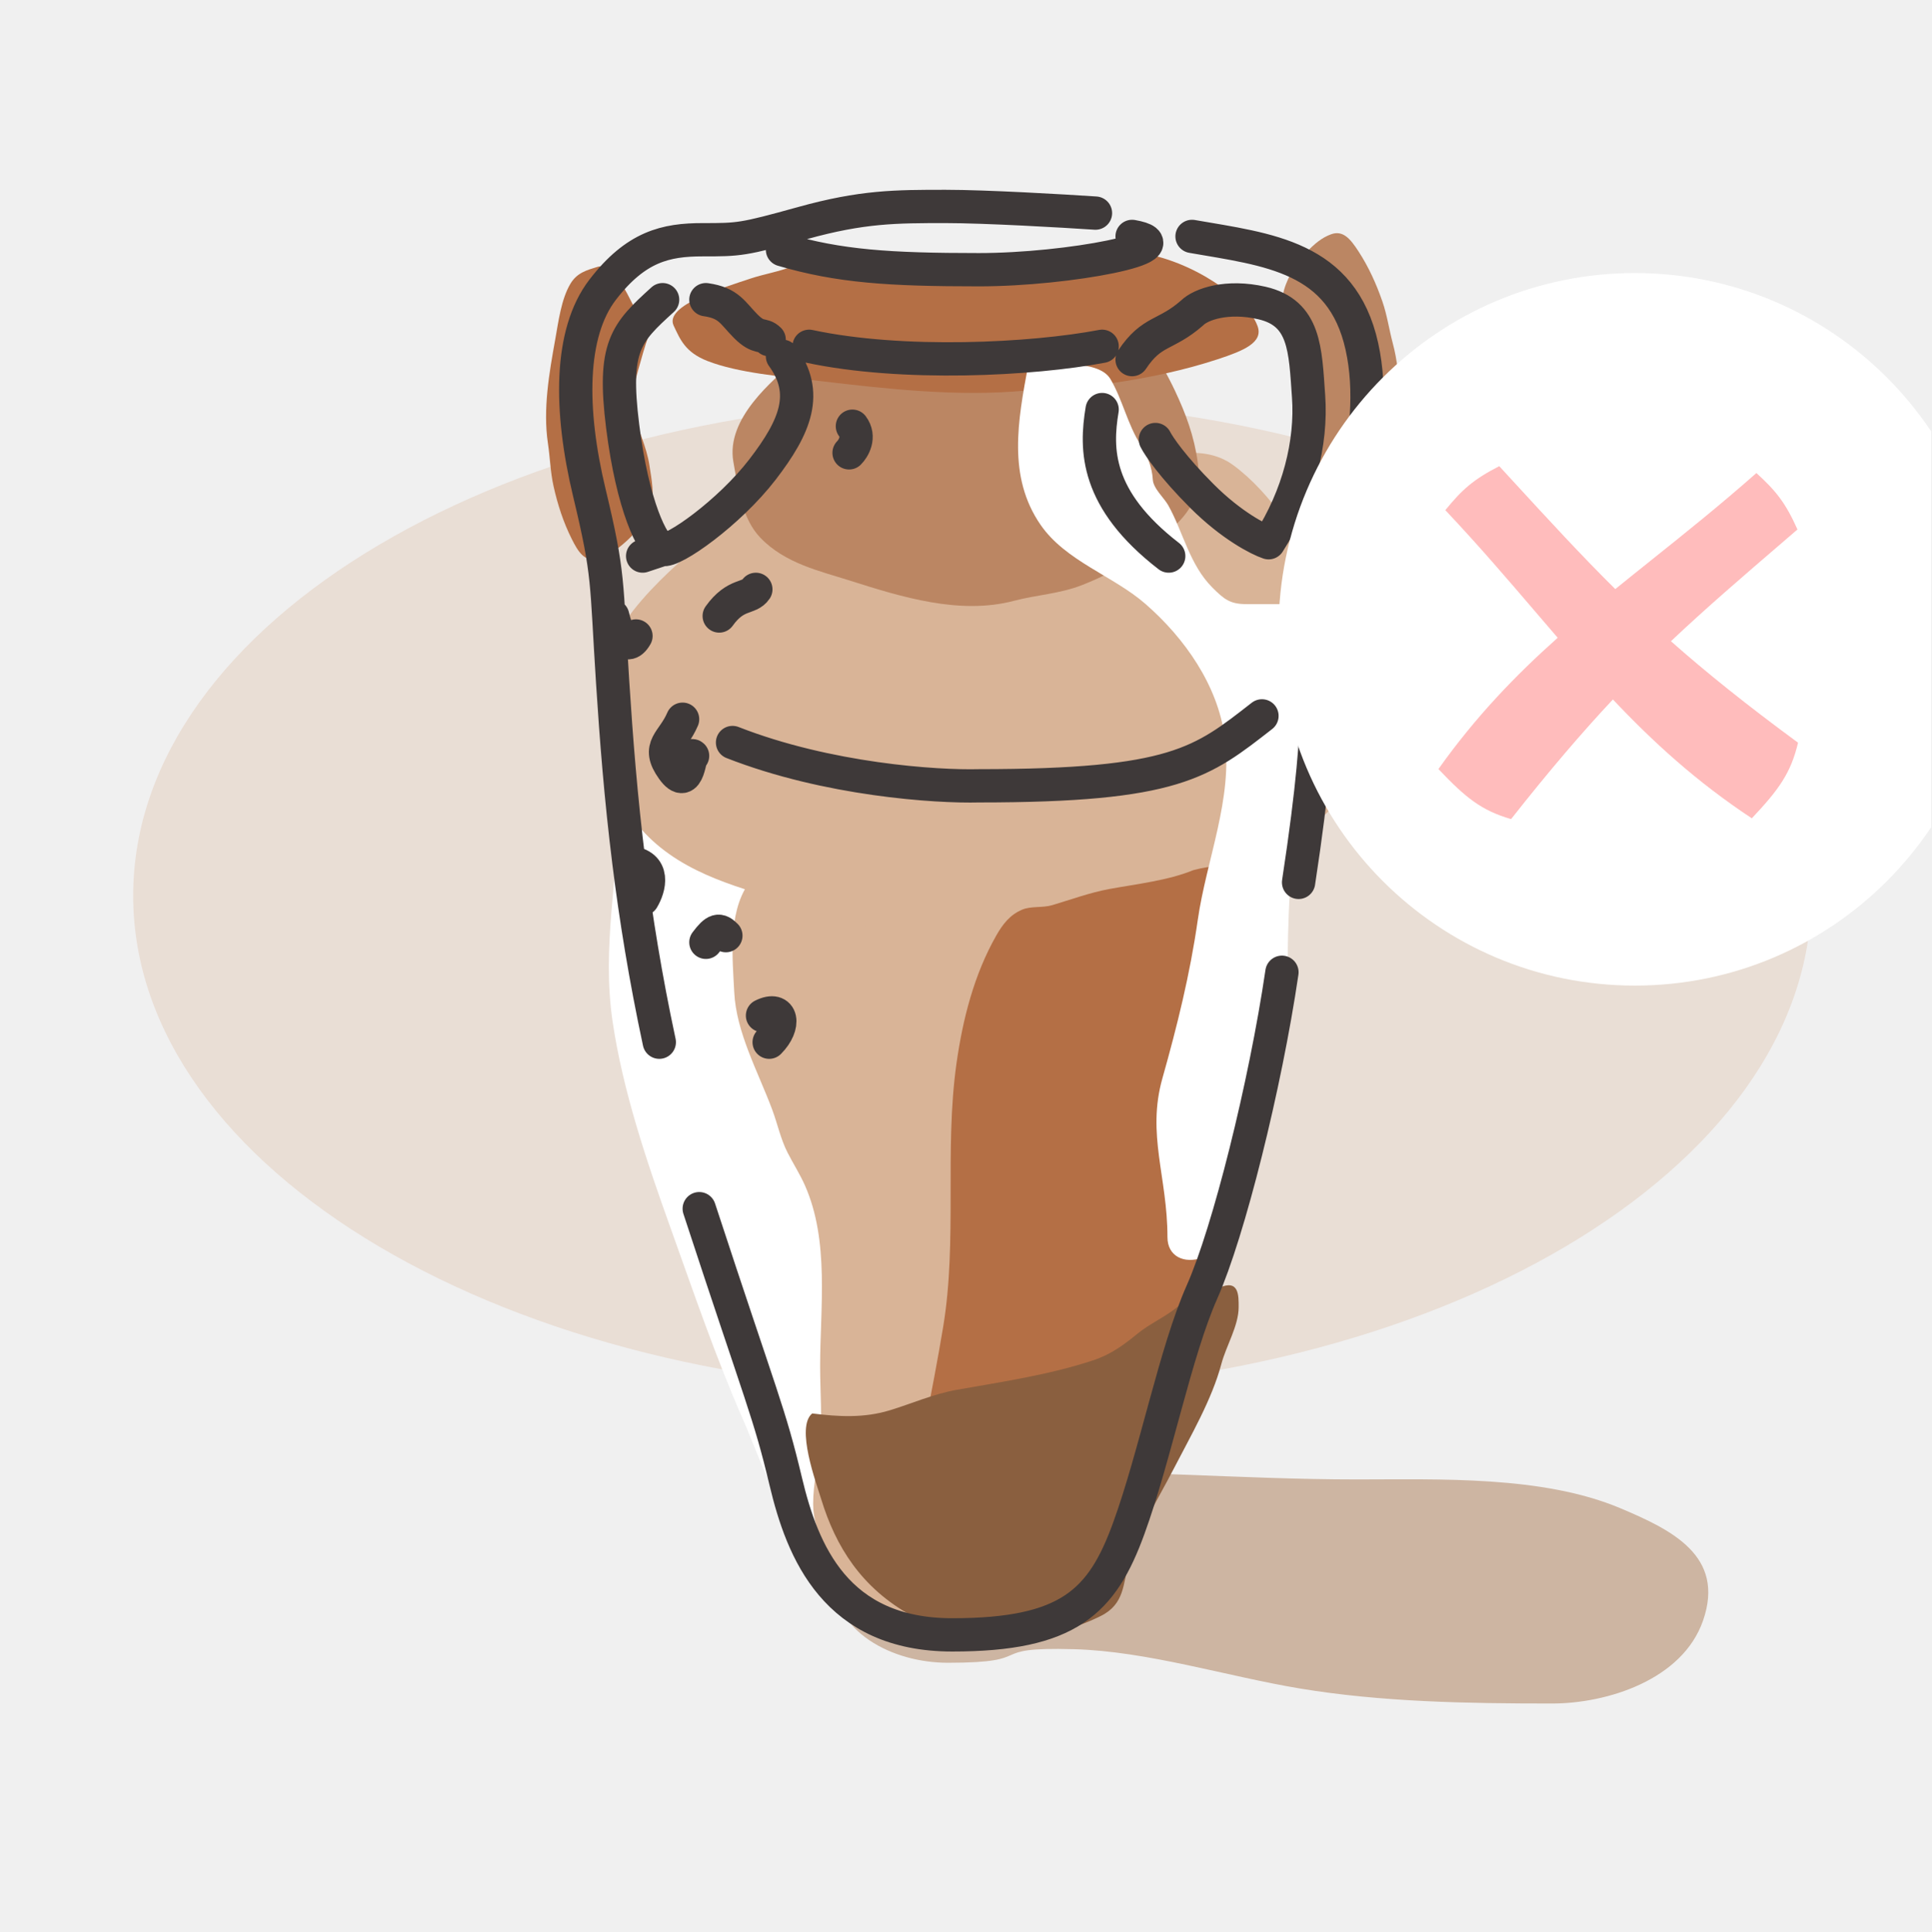
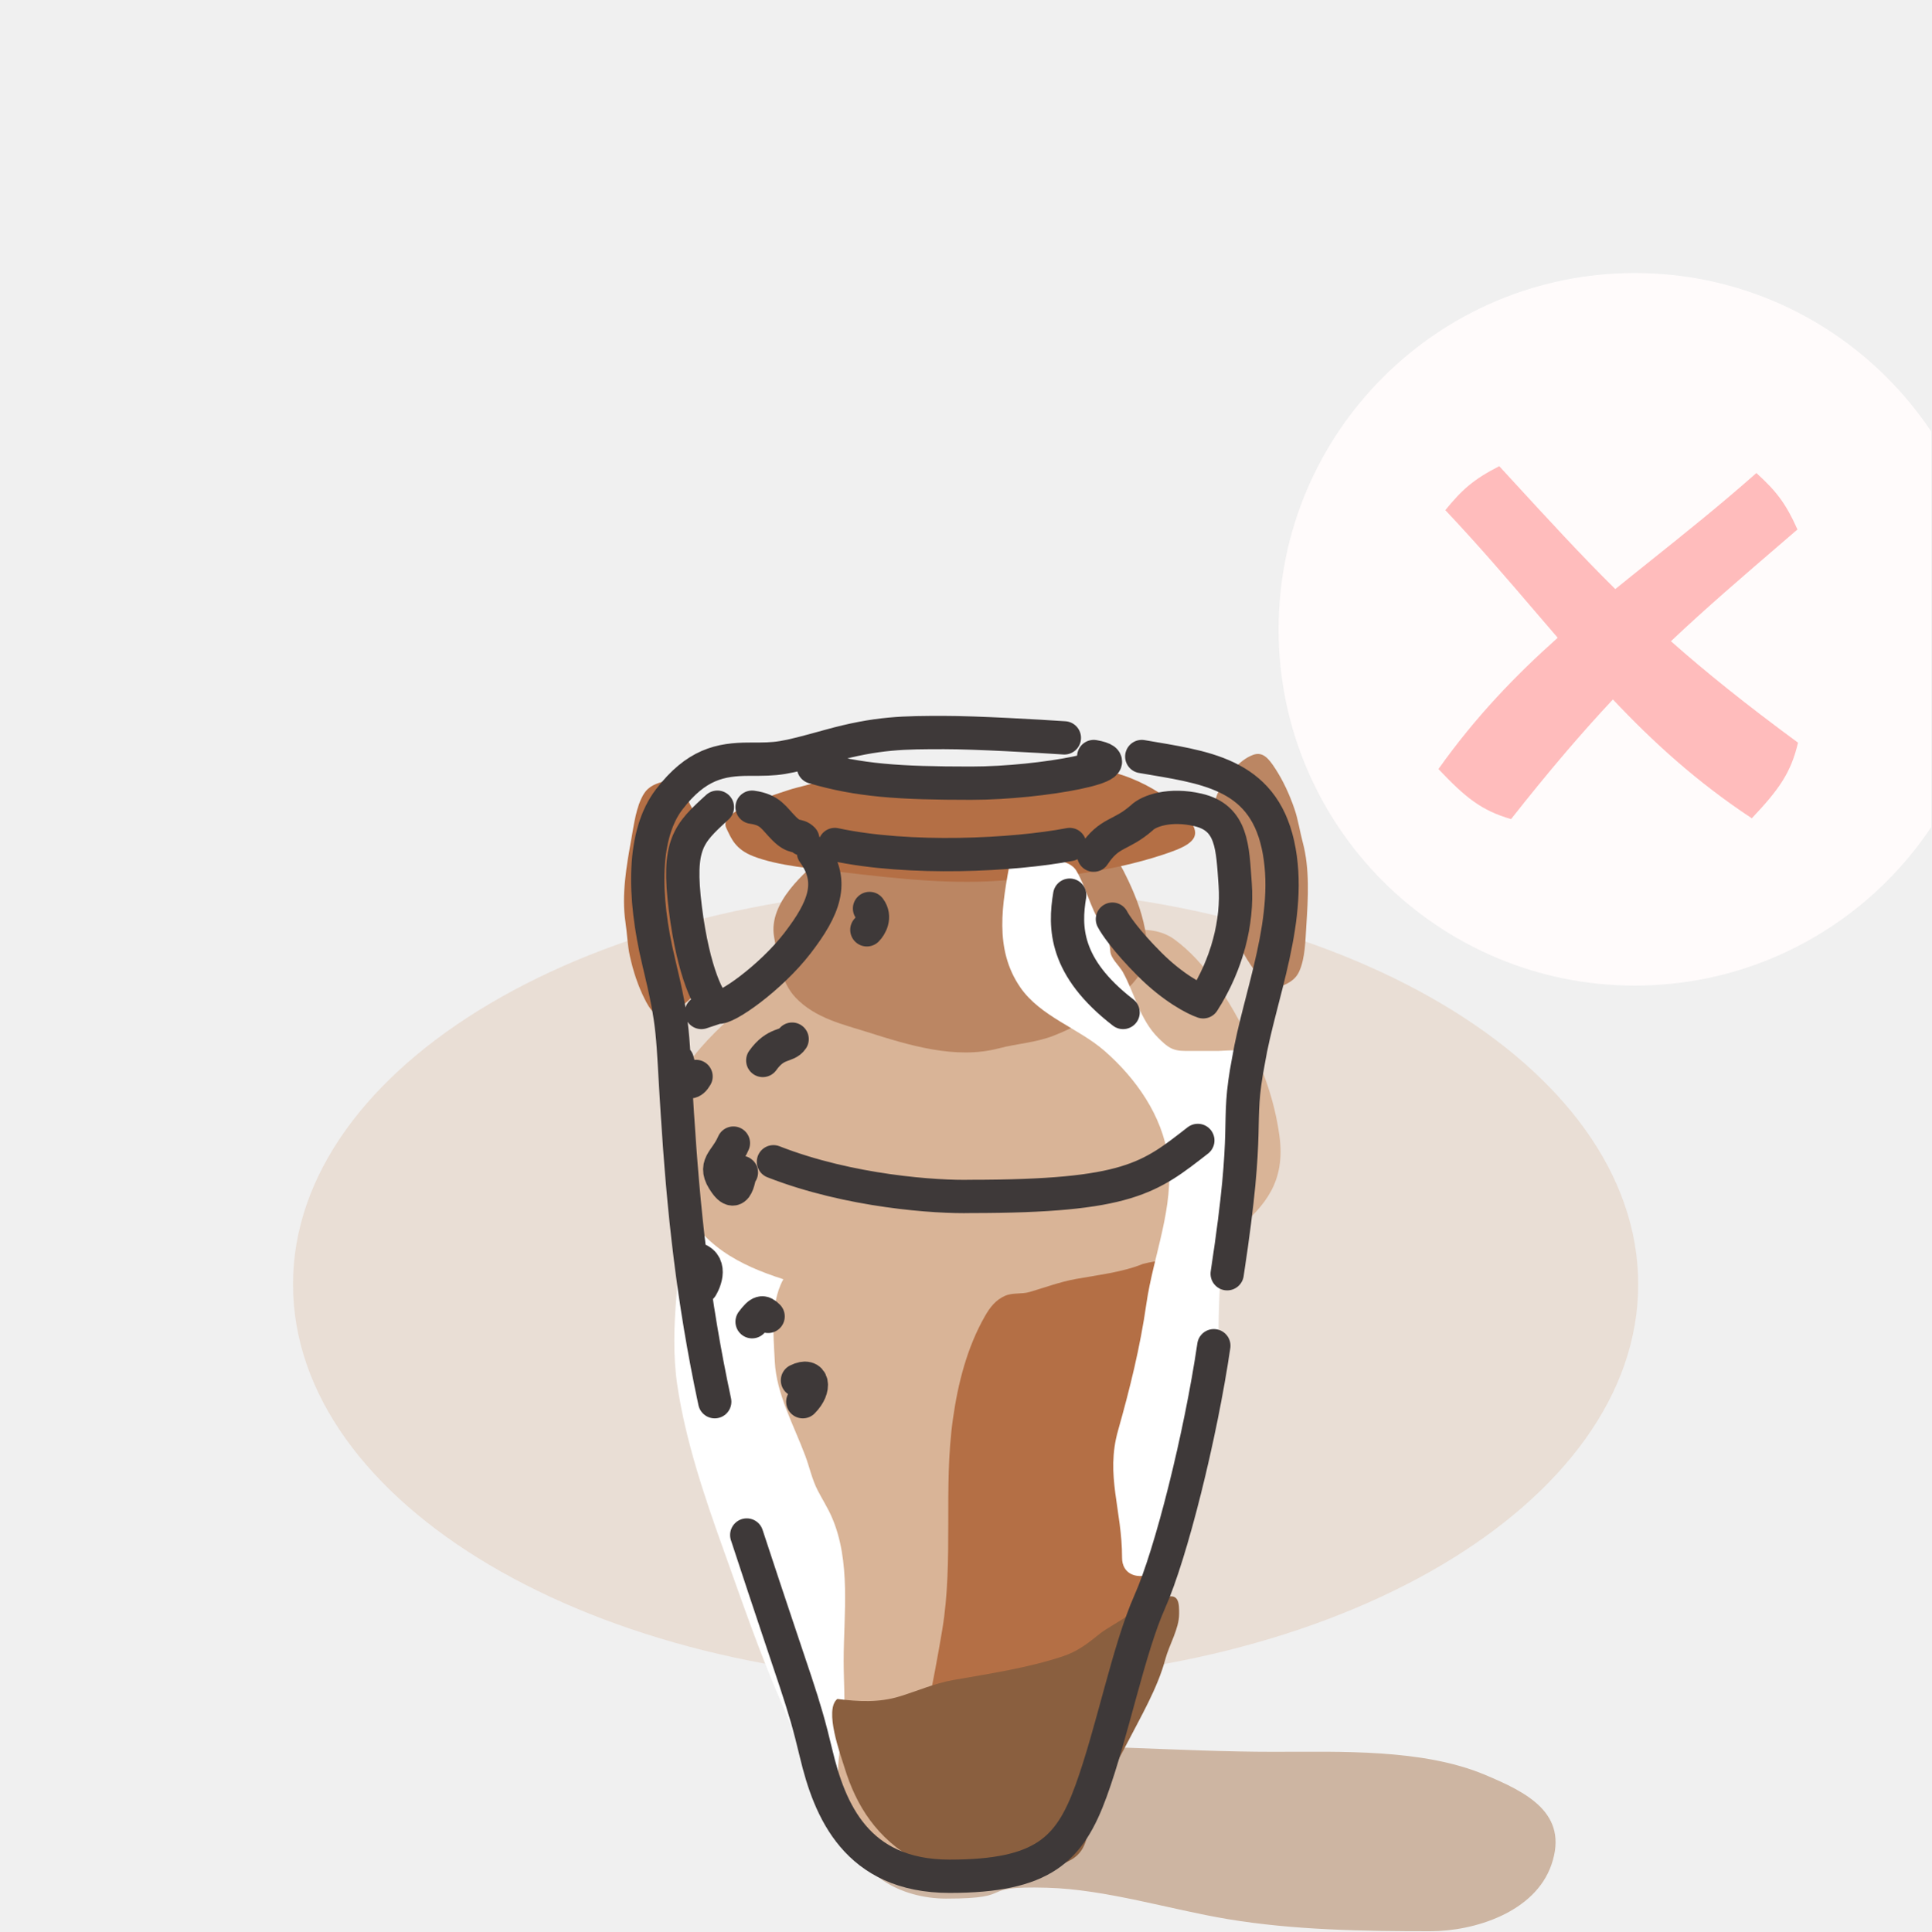
<svg xmlns="http://www.w3.org/2000/svg" width="290" height="290" viewBox="0 0 290 290" fill="none">
  <g clip-path="url(#clip0)">
-     <ellipse opacity="0.3" cx="146" cy="134.5" rx="126" ry="74.5" fill="#D9B497" />
-     <path d="M91.985 153.368C90.348 142.233 92.819 131.491 93.029 120.352C94.559 120.352 95.929 119.517 97.414 119.517C98.701 119.517 101.692 119.112 102.843 118.473C103.654 118.022 105.058 118.082 105.999 117.847C107.336 117.512 108.285 116.633 109.734 116.594C112.725 116.513 116.467 116.09 118.597 118.635C121.367 121.948 123.167 125.945 125.835 129.354C128.64 132.938 131.124 136.813 133.283 140.816C137.061 147.82 138.293 156.821 138.782 164.62C139.168 170.787 139.086 176.938 138.341 183.065C137.472 190.208 136.392 197.242 135.209 204.34C133.99 211.653 133.765 220.136 129.965 226.66C128.359 229.417 125.598 234.738 121.845 231.95C119.242 230.016 118.501 227.378 116.833 224.757C114.692 221.392 113.254 216.973 111.636 213.296C107.427 203.729 104.168 194.078 100.639 184.248C97.093 174.371 93.511 163.745 91.985 153.368Z" fill="white" />
-     <path d="M161.254 247.649C147.48 247.266 156.185 249.688 142.334 249.688C134.066 249.688 125 245.129 125 236.433C125 225.292 141.116 221.454 150.264 221.139C168.123 220.523 186.028 222.158 203.738 222.158C216.085 222.158 231.645 221.566 243.277 226.463C251.009 229.719 259.101 233.634 255.739 243.344C252.652 252.263 241.313 255.806 233.081 255.806C220.532 255.806 207.494 255.601 195.128 253.54C184.161 251.712 172.342 247.957 161.254 247.649Z" fill="#CDB5A2" />
-     <path d="M112.315 132.787C113.931 130.388 116.229 130.634 118.958 130.634C119.495 129.711 122.201 129.583 123.309 129.365C126.833 128.673 130.813 129.073 134.264 129.666C137.124 130.157 140.325 129.875 143.238 130.1C146.2 130.329 148.92 130.764 151.746 131.535C153.975 132.143 155.777 133.627 157.34 135.074C158.141 135.815 157.798 137.495 157.768 138.445C157.717 140.016 156.579 142.025 156.019 143.552C155.167 145.879 154.995 148.404 154.193 150.762C151.597 158.4 149.321 166.054 147.628 173.895C146.273 180.172 144.358 186.265 144.481 192.688C144.519 194.642 145.27 196.585 145.53 198.529C146.007 202.085 146.171 205.635 146.23 209.211C146.349 216.562 149.165 227.172 157.787 230.658C160.252 231.655 163.898 232.903 162.798 235.949C162.1 237.882 159.815 240.045 157.748 241.022C153.06 243.238 146.516 242.992 141.354 242.992C135.973 242.992 131.845 241.642 128.243 238.052C124.879 234.699 122.105 230.32 122.105 225.851C122.105 222.744 122.849 219.821 123.134 216.755C123.49 212.932 123.154 208.988 123.154 205.155C123.154 196.384 124.584 186.361 120.862 177.984C120.12 176.315 119.115 174.742 118.278 173.11C117.225 171.057 116.763 168.786 115.967 166.651C113.828 160.917 110.557 155.063 110.256 148.993C110.008 143.991 109.287 137.281 112.315 132.787Z" fill="#D9B497" />
-     <path d="M130.674 78.022C125.275 75.36 122.076 73.833 116.828 70.573C115.587 71.455 114.576 73.755 113.412 75.077C111.066 77.742 107.904 79.133 105.3 81.486C100.063 86.217 88.314 95.656 90.204 106.384C91.456 113.495 92.427 120.456 96.822 125.091C102.896 131.498 111.625 133.39 118.871 135.7C131.795 139.82 146.105 144.236 159.403 140.723C165.015 139.241 170.72 138.995 176.237 136.826C183.561 133.946 190.499 129.929 196.976 124.182C201.998 119.725 205.99 115.358 204.783 106.601C203.867 99.957 201.795 94.479 199.171 88.89C195.661 81.415 190.83 73.983 185.173 69.837C180.217 66.205 173.318 68.853 168.216 70.184C160.522 72.19 154.145 78.565 146.685 81.009C141.336 82.762 135.692 80.496 130.674 78.022Z" fill="#D9B497" />
-     <path d="M134.758 52.094C131.472 50.476 129.524 49.547 126.33 47.565C125.575 48.101 124.959 49.499 124.251 50.303C122.823 51.924 120.898 52.77 119.313 54.201C116.125 57.078 108.974 62.818 110.124 69.342C110.886 73.666 111.477 77.899 114.152 80.718C117.849 84.614 123.163 85.764 127.574 87.169C135.441 89.674 144.151 92.36 152.245 90.224C155.661 89.322 159.134 89.173 162.492 87.854C166.95 86.102 171.173 83.66 175.116 80.165C178.173 77.454 180.602 74.799 179.868 69.474C179.311 65.434 178.049 62.102 176.452 58.704C174.316 54.157 171.375 49.639 167.931 47.117C164.915 44.909 160.715 46.519 157.61 47.328C152.927 48.548 149.045 52.425 144.504 53.911C141.248 54.977 137.813 53.599 134.758 52.094Z" fill="#BB8663" />
-     <path d="M132.124 40.844C127.993 40.089 125.545 39.655 121.529 38.73C120.579 38.98 119.806 39.633 118.915 40.008C117.12 40.764 114.7 41.159 112.708 41.827C108.701 43.17 99.71 45.848 101.156 48.893C102.114 50.911 102.857 52.886 106.22 54.202C110.868 56.02 117.547 56.557 123.093 57.212C132.982 58.381 143.933 59.635 154.108 58.638C158.402 58.217 162.768 58.147 166.99 57.532C172.595 56.715 177.903 55.575 182.86 53.944C186.703 52.679 189.757 51.439 188.834 48.954C188.133 47.069 186.548 45.514 184.54 43.928C181.854 41.807 178.157 39.698 173.828 38.521C170.036 37.491 164.757 38.242 160.852 38.62C154.965 39.189 150.085 40.998 144.376 41.692C140.283 42.189 135.964 41.546 132.124 40.844Z" fill="#B46F45" />
-     <path d="M95.833 55.562C96.409 53.497 96.739 52.272 97.444 50.265C97.253 49.79 96.756 49.403 96.47 48.958C95.894 48.06 95.593 46.85 95.084 45.854C94.061 43.85 92.02 39.355 89.701 40.078C88.163 40.557 86.658 40.928 85.656 42.61C84.271 44.934 83.862 48.274 83.362 51.046C82.472 55.991 81.517 61.466 82.276 66.554C82.597 68.701 82.65 70.884 83.119 72.995C83.741 75.797 84.61 78.452 85.853 80.93C86.816 82.851 87.76 84.379 89.654 83.917C91.09 83.567 92.275 82.774 93.483 81.77C95.1 80.427 96.706 78.579 97.603 76.414C98.388 74.518 97.816 71.878 97.528 69.926C97.094 66.983 95.716 64.543 95.187 61.688C94.808 59.642 95.298 57.482 95.833 55.562Z" fill="#B46F45" />
-     <path d="M196.931 64.055C196.592 66.173 196.402 67.426 195.929 69.501C196.172 69.951 196.71 70.279 197.044 70.689C197.718 71.516 198.153 72.684 198.771 73.617C200.014 75.492 202.549 79.728 204.773 78.748C206.246 78.098 207.699 77.559 208.505 75.775C209.619 73.31 209.649 69.945 209.832 67.134C210.158 62.12 210.489 56.572 209.16 51.603C208.599 49.505 208.299 47.343 207.595 45.298C206.66 42.584 205.497 40.045 203.982 37.723C202.808 35.922 201.697 34.512 199.868 35.184C198.48 35.694 197.393 36.616 196.306 37.75C194.851 39.267 193.464 41.285 192.817 43.537C192.251 45.51 193.118 48.068 193.624 49.975C194.388 52.85 196.033 55.119 196.881 57.896C197.488 59.886 197.245 62.087 196.931 64.055Z" fill="#BB8663" />
-     <path d="M166.612 133.491C170.646 132.751 175.423 132.217 179.194 130.665C184.959 129.139 188.259 130.603 189.188 131.525C189.188 138.23 188.616 144.557 186.476 150.963C185.126 155.004 184.668 158.728 184.668 163.004C184.668 172.086 184.215 180.961 182.182 189.839C181.074 194.674 178.654 198.991 176.883 203.6C175.323 207.661 173.722 211.796 171.986 215.788C168.753 223.224 166 231.063 161.715 238.003C159.366 241.807 152.288 243.095 148.154 243.655C143.365 244.304 138.343 244.471 135.673 240.116C134.143 237.621 135.64 231.514 136.075 229.009C137.798 219.079 139.976 209.214 141.625 199.275C143.79 186.221 141.786 172.722 143.634 159.662C144.569 153.053 146.266 146.338 149.611 140.47C150.565 138.796 151.639 137.388 153.453 136.612C154.825 136.024 156.53 136.36 157.998 135.924C160.846 135.078 163.687 134.028 166.612 133.491Z" fill="#B46F45" />
-     <path d="M133.6 211.781C129.75 212.952 125.949 212.75 121.963 212.249C119.444 214.307 122.578 222.709 123.32 225.134C125.484 232.21 129.309 238.413 136.857 242.602C145.234 247.253 156.621 246.995 165.317 242.652C168.887 240.869 168.627 237.799 169.478 234.817C170.929 229.736 173.743 225.422 176.201 220.65C178.821 215.565 181.976 210.186 183.407 204.808C184.136 202.067 186 199.091 186 196.283C186 194.553 186.081 192.009 183.015 193.401C180.892 194.365 178.622 194.773 176.774 196.283C174.936 197.785 172.648 198.768 170.805 200.275C168.801 201.912 166.85 203.381 164.172 204.266C157.577 206.445 150.598 207.479 143.67 208.701C140.16 209.32 136.95 210.762 133.6 211.781Z" fill="#8A5F3F" />
-     <path d="M154.391 54.864L154.394 54.85C157.277 54.85 164.91 53.796 166.753 56.929C168.587 60.047 169.31 63.731 171.287 66.805C172.284 68.357 173.005 70.179 173.106 72.003C173.182 73.369 174.805 74.75 175.445 75.902C177.69 79.943 178.623 84.798 182.058 88.232C183.821 89.995 184.712 90.716 187.14 90.716H193.378C193.87 90.716 199.381 90.284 199.586 91.004C199.957 92.302 199.096 94.668 199.096 96.173C199.096 101.083 201.78 105.254 199.875 110.208C198.931 112.663 198.768 115.575 197.94 118.149C197.433 119.729 196.794 121.306 196.497 122.943C196.041 125.448 194.061 127.579 193.898 130.104C193.599 134.73 193.378 139.274 193.378 143.965C193.378 147.126 193.978 150.994 193.089 154.043C192.546 155.907 191.477 157.636 190.779 159.443C189.841 161.872 188.9 163.792 187.66 166.085C186.819 167.641 185.449 169.02 185.061 170.763C184.337 174.023 186.876 177.532 184.863 180.12C182.712 182.885 183.954 187.651 180.623 188.841C177.773 189.858 175.309 188.624 175.309 185.78C175.309 176.719 172.171 170.361 174.55 161.927C176.779 154.024 178.698 146.289 179.863 138.132C181.147 129.143 185.183 119.865 183.906 110.641C182.825 102.833 177.885 95.832 172.038 90.716C167.158 86.446 160.016 84.279 156.242 78.789C151.282 71.575 152.844 63.18 154.391 54.864Z" fill="white" />
-     <path d="M105 181.5C114.5 210.5 115.5 212 118 222.5C120.5 233 125.5 245.5 143 245.5C160.5 245.5 165.501 240.5 169.501 229.5C173.501 218.5 176.501 203 180.501 194C184.501 185 190.001 163 192.501 146M99.001 156.5C96.923 146.803 95.484 137.852 94.44 129.5M164.5 32C159.5 31.667 148 31 142 31C134.5 31 129.5 31 120.5 33.5C111.5 36 111 36 105.5 36C100 36 95.501 37 90.501 43.5C85.501 50 85.501 61.5 88.501 74C91.501 86.5 91.001 87 92.001 102.5C92.539 110.843 93.222 119.765 94.44 129.5M117.5 37.5C126 40 133.5 40.5 147 40.5C160.5 40.5 178.5 37 170 35.5M99.5 45C94 50 92 52 93.5 64C95 76 98 82 99.5 82.5M99.5 82.5C101 83 109.5 77 114.5 70.5C119.5 64 121.5 59 117.5 53.5M99.5 82.5L96.5 83.5M106 45C109.5 45.5 110 47 112 49C114 51 114.5 50 115.5 51M121.5 52C135.5 55 155 54 165.5 52M170 54C173 49.5 175 50.5 179 47C180.333 45.667 184.3 44.3 189.5 45.5C196 47 196 52.5 196.5 59.5C197 66.5 195 74.5 190.5 81.5C189 81 184.9 78.9 180.5 74.5C176.1 70.1 174 67 173.5 66M179 35.5C190.5 37.5 201.5 38.5 204.5 52C207.5 65.5 201 80.5 199 92.5C196.5 105.5 199.5 103 195 132.5M189.5 107.5C180.501 114.5 176.5 118 147 118C140.623 118.167 124.295 117.1 110 111.5M165.5 61.5C164.5 67.5 164.5 75 175.5 83.5M106 141.5C107.5 139.5 108 139.5 109 140.5M115.5 156.5C118 154 117.5 151 114.5 152.5M108 92.5C110.5 89 112.5 90 113.5 88.5M128 64C129.2 65.6 128.167 67.333 127.5 68M102.5 108C101 111.5 98.5 112 101 115.5C103.5 119 103.5 113 104 113.5M95.5 95.5C93.9 98.3 92.5 94.667 92.001 92.5M94.44 129.5C98.488 129.9 97.5 133.333 96.5 135" stroke="#3E3939" stroke-width="5" stroke-linecap="round" stroke-linejoin="round" />
-     <circle cx="245.5" cy="94.5" r="53.5" fill="white" />
+     <ellipse opacity="0.3" cx="145" cy="192.871" rx="101" ry="59.651" fill="#D9B497" />
+     <path d="M101.702 207.978C100.39 199.063 102.371 190.462 102.539 181.543C103.765 181.543 104.864 180.875 106.054 180.875C107.086 180.875 109.483 180.551 110.406 180.039C111.056 179.678 112.182 179.725 112.935 179.537C114.007 179.269 114.768 178.565 115.929 178.534C118.327 178.469 121.327 178.13 123.034 180.169C125.254 182.821 126.697 186.022 128.836 188.751C131.084 191.62 133.075 194.723 134.806 197.928C137.835 203.536 138.822 210.744 139.214 216.988C139.524 221.926 139.458 226.851 138.86 231.757C138.164 237.476 137.298 243.108 136.35 248.792C135.373 254.647 135.192 261.439 132.147 266.663C130.859 268.871 128.646 273.131 125.637 270.898C123.551 269.35 122.957 267.237 121.62 265.139C119.903 262.444 118.751 258.907 117.454 255.962C114.08 248.302 111.468 240.575 108.639 232.704C105.797 224.795 102.925 216.287 101.702 207.978Z" fill="white" />
+     <path d="M157.227 283.469C146.186 283.162 153.164 285.102 142.061 285.102C135.433 285.102 128.167 281.451 128.167 274.488C128.167 265.568 141.085 262.495 148.418 262.242C162.733 261.749 177.086 263.059 191.282 263.059C201.179 263.059 213.652 262.584 222.976 266.506C229.174 269.112 235.66 272.247 232.966 280.022C230.491 287.163 221.402 290 214.803 290C204.743 290 194.293 289.836 184.38 288.186C175.589 286.722 166.115 283.715 157.227 283.469Z" fill="#CDB5A2" />
+     <path d="M117.999 191.5C119.294 189.579 121.136 189.776 123.324 189.776C123.754 189.037 125.923 188.934 126.811 188.76C129.636 188.206 132.826 188.526 135.593 189.001C137.886 189.394 140.451 189.168 142.786 189.348C145.161 189.531 147.341 189.88 149.606 190.497C151.393 190.984 152.837 192.172 154.09 193.331C154.732 193.924 154.458 195.27 154.433 196.03C154.392 197.288 153.48 198.897 153.032 200.119C152.348 201.983 152.211 204.004 151.568 205.892C149.487 212.007 147.662 218.136 146.305 224.414C145.219 229.44 143.684 234.319 143.783 239.462C143.813 241.027 144.415 242.582 144.624 244.139C145.006 246.986 145.138 249.829 145.184 252.692C145.28 258.577 147.538 267.073 154.448 269.864C156.425 270.662 159.347 271.662 158.466 274.1C157.906 275.648 156.074 277.381 154.417 278.163C150.659 279.937 145.414 279.74 141.276 279.74C136.963 279.74 133.654 278.659 130.766 275.784C128.07 273.099 125.846 269.594 125.846 266.015C125.846 263.528 126.442 261.187 126.671 258.732C126.957 255.671 126.687 252.513 126.687 249.444C126.687 242.421 127.834 234.396 124.85 227.688C124.255 226.352 123.45 225.093 122.779 223.786C121.934 222.142 121.564 220.324 120.926 218.615C119.211 214.023 116.589 209.336 116.348 204.476C116.15 200.471 115.571 195.098 117.999 191.5Z" fill="#D9B497" />
+     <path d="M132.715 147.65C128.387 145.518 125.823 144.296 121.616 141.686C120.621 142.392 119.811 144.233 118.878 145.292C116.998 147.425 114.463 148.539 112.375 150.423C108.178 154.212 98.76 161.769 100.274 170.36C101.278 176.053 102.057 181.626 105.579 185.338C110.448 190.467 117.445 191.983 123.254 193.832C133.614 197.131 145.085 200.667 155.744 197.854C160.242 196.667 164.815 196.471 169.238 194.734C175.109 192.428 180.67 189.212 185.862 184.61C189.887 181.041 193.087 177.545 192.12 170.533C191.386 165.213 189.725 160.827 187.622 156.352C184.808 150.366 180.936 144.416 176.401 141.097C172.428 138.189 166.898 140.309 162.809 141.374C156.641 142.981 151.529 148.085 145.549 150.042C141.262 151.445 136.737 149.631 132.715 147.65Z" fill="#D9B497" />
+     <path d="M135.989 126.89C133.355 125.594 131.793 124.851 129.233 123.263C128.627 123.692 128.134 124.812 127.566 125.456C126.422 126.753 124.879 127.431 123.608 128.576C121.053 130.88 115.321 135.476 116.242 140.7C116.853 144.162 117.327 147.551 119.471 149.808C122.435 152.928 126.694 153.849 130.23 154.974C136.536 156.98 143.518 159.13 150.006 157.42C152.744 156.698 155.528 156.578 158.22 155.522C161.794 154.12 165.179 152.164 168.339 149.365C170.789 147.195 172.737 145.069 172.148 140.805C171.702 137.571 170.691 134.903 169.41 132.182C167.698 128.542 165.341 124.924 162.58 122.905C160.162 121.136 156.796 122.426 154.307 123.074C150.553 124.05 147.441 127.154 143.801 128.345C141.191 129.198 138.437 128.094 135.989 126.89Z" fill="#BB8663" />
+     <path d="M133.878 117.882C130.566 117.277 128.603 116.93 125.385 116.189C124.623 116.39 124.003 116.912 123.289 117.213C121.851 117.818 119.911 118.134 118.313 118.669C115.101 119.744 107.895 121.889 109.054 124.327C109.821 125.942 110.417 127.524 113.113 128.577C116.839 130.033 122.193 130.463 126.638 130.988C134.565 131.924 143.343 132.927 151.499 132.129C154.942 131.792 158.441 131.737 161.826 131.244C166.318 130.589 170.573 129.677 174.546 128.371C177.627 127.358 180.075 126.366 179.335 124.376C178.774 122.866 177.503 121.621 175.893 120.351C173.74 118.653 170.777 116.964 167.307 116.022C164.267 115.197 160.035 115.799 156.906 116.101C152.186 116.557 148.275 118.005 143.699 118.561C140.418 118.959 136.956 118.444 133.878 117.882Z" fill="#B46F45" />
+     <path d="M104.787 129.667C105.248 128.013 105.513 127.033 106.078 125.425C105.925 125.045 105.527 124.735 105.297 124.379C104.836 123.66 104.594 122.691 104.187 121.893C103.367 120.289 101.731 116.69 99.871 117.269C98.639 117.652 97.433 117.95 96.629 119.296C95.519 121.157 95.191 123.831 94.79 126.051C94.076 130.01 93.311 134.394 93.92 138.468C94.177 140.187 94.219 141.935 94.595 143.625C95.094 145.869 95.791 147.994 96.787 149.978C97.559 151.517 98.316 152.74 99.834 152.37C100.985 152.09 101.935 151.455 102.903 150.651C104.199 149.576 105.487 148.096 106.205 146.363C106.835 144.844 106.376 142.731 106.145 141.168C105.798 138.811 104.693 136.857 104.269 134.572C103.965 132.933 104.358 131.204 104.787 129.667Z" fill="#B46F45" />
+     <path d="M185.825 136.467C185.554 138.162 185.402 139.166 185.022 140.827C185.217 141.188 185.648 141.45 185.916 141.779C186.456 142.441 186.805 143.376 187.301 144.123C188.297 145.624 190.329 149.016 192.111 148.231C193.292 147.711 194.457 147.279 195.104 145.851C195.996 143.877 196.02 141.183 196.167 138.932C196.428 134.917 196.693 130.475 195.628 126.496C195.178 124.817 194.938 123.085 194.374 121.448C193.624 119.275 192.692 117.242 191.478 115.383C190.536 113.941 189.646 112.812 188.18 113.35C187.068 113.759 186.196 114.496 185.324 115.404C184.159 116.619 183.046 118.235 182.528 120.038C182.074 121.618 182.769 123.666 183.175 125.193C183.787 127.495 185.106 129.312 185.785 131.535C186.272 133.129 186.077 134.891 185.825 136.467Z" fill="#BB8663" />
+     <path d="M161.522 192.064C164.756 191.471 168.585 191.043 171.608 189.801C176.229 188.579 178.875 189.751 179.619 190.489C179.619 195.858 179.161 200.924 177.445 206.053C176.363 209.289 175.996 212.27 175.996 215.694C175.996 222.966 175.633 230.072 174.003 237.18C173.115 241.053 171.175 244.509 169.756 248.199C168.505 251.45 167.222 254.762 165.83 257.958C163.238 263.912 161.032 270.188 157.597 275.745C155.714 278.791 150.041 279.822 146.727 280.271C142.888 280.79 138.862 280.924 136.722 277.438C135.496 275.439 136.696 270.549 137.044 268.544C138.425 260.593 140.171 252.695 141.493 244.736C143.229 234.284 141.622 223.476 143.103 213.018C143.853 207.726 145.213 202.35 147.894 197.651C148.659 196.311 149.521 195.184 150.974 194.562C152.074 194.092 153.441 194.361 154.618 194.011C156.901 193.334 159.178 192.493 161.522 192.064Z" fill="#B46F45" />
+     <path d="M135.061 254.749C131.974 255.687 128.927 255.525 125.732 255.124C123.713 256.772 126.225 263.5 126.82 265.442C128.555 271.107 131.621 276.074 137.671 279.428C144.386 283.151 153.514 282.945 160.485 279.468C163.346 278.04 163.137 275.582 163.82 273.194C164.983 269.126 167.238 265.672 169.209 261.851C171.309 257.78 173.838 253.472 174.985 249.167C175.57 246.972 177.063 244.589 177.063 242.341C177.063 240.956 177.129 238.918 174.671 240.033C172.969 240.805 171.15 241.132 169.668 242.341C168.195 243.543 166.361 244.33 164.883 245.537C163.278 246.847 161.714 248.024 159.566 248.733C154.28 250.477 148.685 251.305 143.133 252.283C140.319 252.779 137.746 253.934 135.061 254.749Z" fill="#8A5F3F" />
+     <path d="M151.726 129.108L151.728 129.097C154.039 129.097 160.158 128.252 161.635 130.761C163.106 133.258 163.685 136.207 165.269 138.669C166.069 139.912 166.646 141.37 166.728 142.831C166.788 143.924 168.09 145.03 168.603 145.952C170.402 149.188 171.15 153.075 173.903 155.825C175.317 157.237 176.031 157.814 177.977 157.814H182.977C183.372 157.814 187.789 157.468 187.954 158.045C188.251 159.084 187.561 160.978 187.561 162.184C187.561 166.115 189.713 169.455 188.186 173.421C187.428 175.387 187.298 177.719 186.635 179.779C186.228 181.044 185.716 182.307 185.477 183.618C185.112 185.623 183.525 187.33 183.394 189.352C183.155 193.056 182.977 196.694 182.977 200.45C182.977 202.981 183.459 206.078 182.746 208.52C182.31 210.012 181.454 211.396 180.894 212.843C180.142 214.788 179.388 216.325 178.394 218.161C177.72 219.407 176.621 220.511 176.311 221.907C175.73 224.517 177.765 227.327 176.152 229.399C174.428 231.613 175.423 235.429 172.753 236.381C170.469 237.196 168.494 236.208 168.494 233.93C168.494 226.676 165.978 221.585 167.885 214.832C169.672 208.504 171.21 202.31 172.144 195.78C173.174 188.582 176.409 181.153 175.385 173.768C174.518 167.516 170.559 161.911 165.871 157.814C161.96 154.395 156.235 152.66 153.209 148.264C149.234 142.488 150.486 135.766 151.726 129.108Z" fill="white" />
+     <path d="M112.135 230.504C119.75 253.724 120.552 254.925 122.556 263.332C124.56 271.739 128.568 281.748 142.596 281.748C156.624 281.748 160.631 277.745 163.838 268.937C167.044 260.129 169.449 247.719 172.655 240.512C175.862 233.306 180.27 215.691 182.274 202.079M107.326 210.487C105.66 202.722 104.507 195.555 103.67 188.868M159.829 110.801C155.822 110.534 146.603 110 141.794 110C135.782 110 131.774 110 124.56 112.002C117.345 114.003 116.945 114.003 112.536 114.003C108.127 114.003 104.52 114.804 100.512 120.009C96.504 125.213 96.504 134.421 98.909 144.43C101.314 154.438 100.913 154.839 101.715 167.249C102.146 173.929 102.694 181.073 103.67 188.868M122.155 115.204C128.968 117.206 134.98 117.607 145.802 117.607C156.623 117.607 171.052 114.804 164.238 113.603M107.726 121.21C103.318 125.213 101.714 126.814 102.917 136.423C104.119 146.031 106.524 150.835 107.726 151.236M107.726 151.236C108.929 151.636 115.742 146.832 119.75 141.627C123.758 136.423 125.361 132.419 122.155 128.016M107.726 151.236L105.322 152.036M112.937 121.21C115.742 121.61 116.143 122.811 117.746 124.412C119.349 126.014 119.75 125.213 120.552 126.014M125.361 126.814C136.583 129.217 152.214 128.416 160.631 126.814M164.238 128.416C166.643 124.813 168.246 125.613 171.452 122.811C172.521 121.743 175.701 120.649 179.869 121.61C185.079 122.811 185.079 127.215 185.48 132.82C185.881 138.424 184.278 144.83 180.671 150.435C179.468 150.035 176.182 148.353 172.655 144.83C169.128 141.307 167.445 138.825 167.044 138.024M171.452 113.603C180.671 115.204 189.488 116.005 191.893 126.814C194.298 137.624 189.087 149.634 187.484 159.242C185.48 169.651 187.885 167.65 184.278 191.27M179.869 171.253C172.655 176.858 169.449 179.66 145.802 179.66C140.69 179.793 127.601 178.939 116.143 174.456M160.631 134.421C159.829 139.225 159.829 145.23 168.647 152.036M112.937 198.476C114.139 196.875 114.54 196.875 115.341 197.676M120.552 210.487C122.556 208.485 122.155 206.083 119.75 207.284M114.54 159.242C116.544 156.44 118.147 157.241 118.949 156.04M130.572 136.423C131.533 137.704 130.705 139.092 130.171 139.626M110.131 171.653C108.929 174.456 106.925 174.856 108.929 177.658C110.933 180.461 110.933 175.657 111.333 176.057M104.52 161.645C103.237 163.886 102.115 160.977 101.715 159.242M103.67 188.868C106.915 189.188 106.123 191.937 105.322 193.272" stroke="#3E3939" stroke-width="5" stroke-linecap="round" stroke-linejoin="round" />
+     <circle cx="245.5" cy="94.5" r="53.5" fill="#FFFBFB" />
    <path fill-rule="evenodd" clip-rule="evenodd" d="M263.059 122.88C267.155 118.537 268.923 116.063 270 111.525C262.213 105.801 256.174 100.943 250.915 96.289C256.142 91.344 261.56 86.688 268.078 81.087C268.68 80.569 269.292 80.043 269.915 79.507C268.1 75.463 266.675 73.704 263.748 71.033C258.31 75.838 253.067 80.031 248.025 84.063C246.175 85.542 244.353 87 242.557 88.459C237.439 83.395 232.598 78.125 226.775 71.786C226.236 71.2 225.69 70.605 225.134 70C221.218 72.012 219.544 73.53 217.035 76.605C222.022 81.887 226.396 86.998 230.603 91.914C231.714 93.213 232.813 94.498 233.91 95.769C227.558 101.435 221.585 107.622 216 115.485C220.109 119.816 222.475 121.711 226.909 123C232.659 115.704 237.551 109.993 242.2 105.035C248.242 111.436 254.776 117.407 263.059 122.88Z" fill="#FFBCBC" />
  </g>
  <defs>
    <clipPath id="clip0">
      <rect width="290" height="290" fill="white" />
    </clipPath>
  </defs>
</svg>
